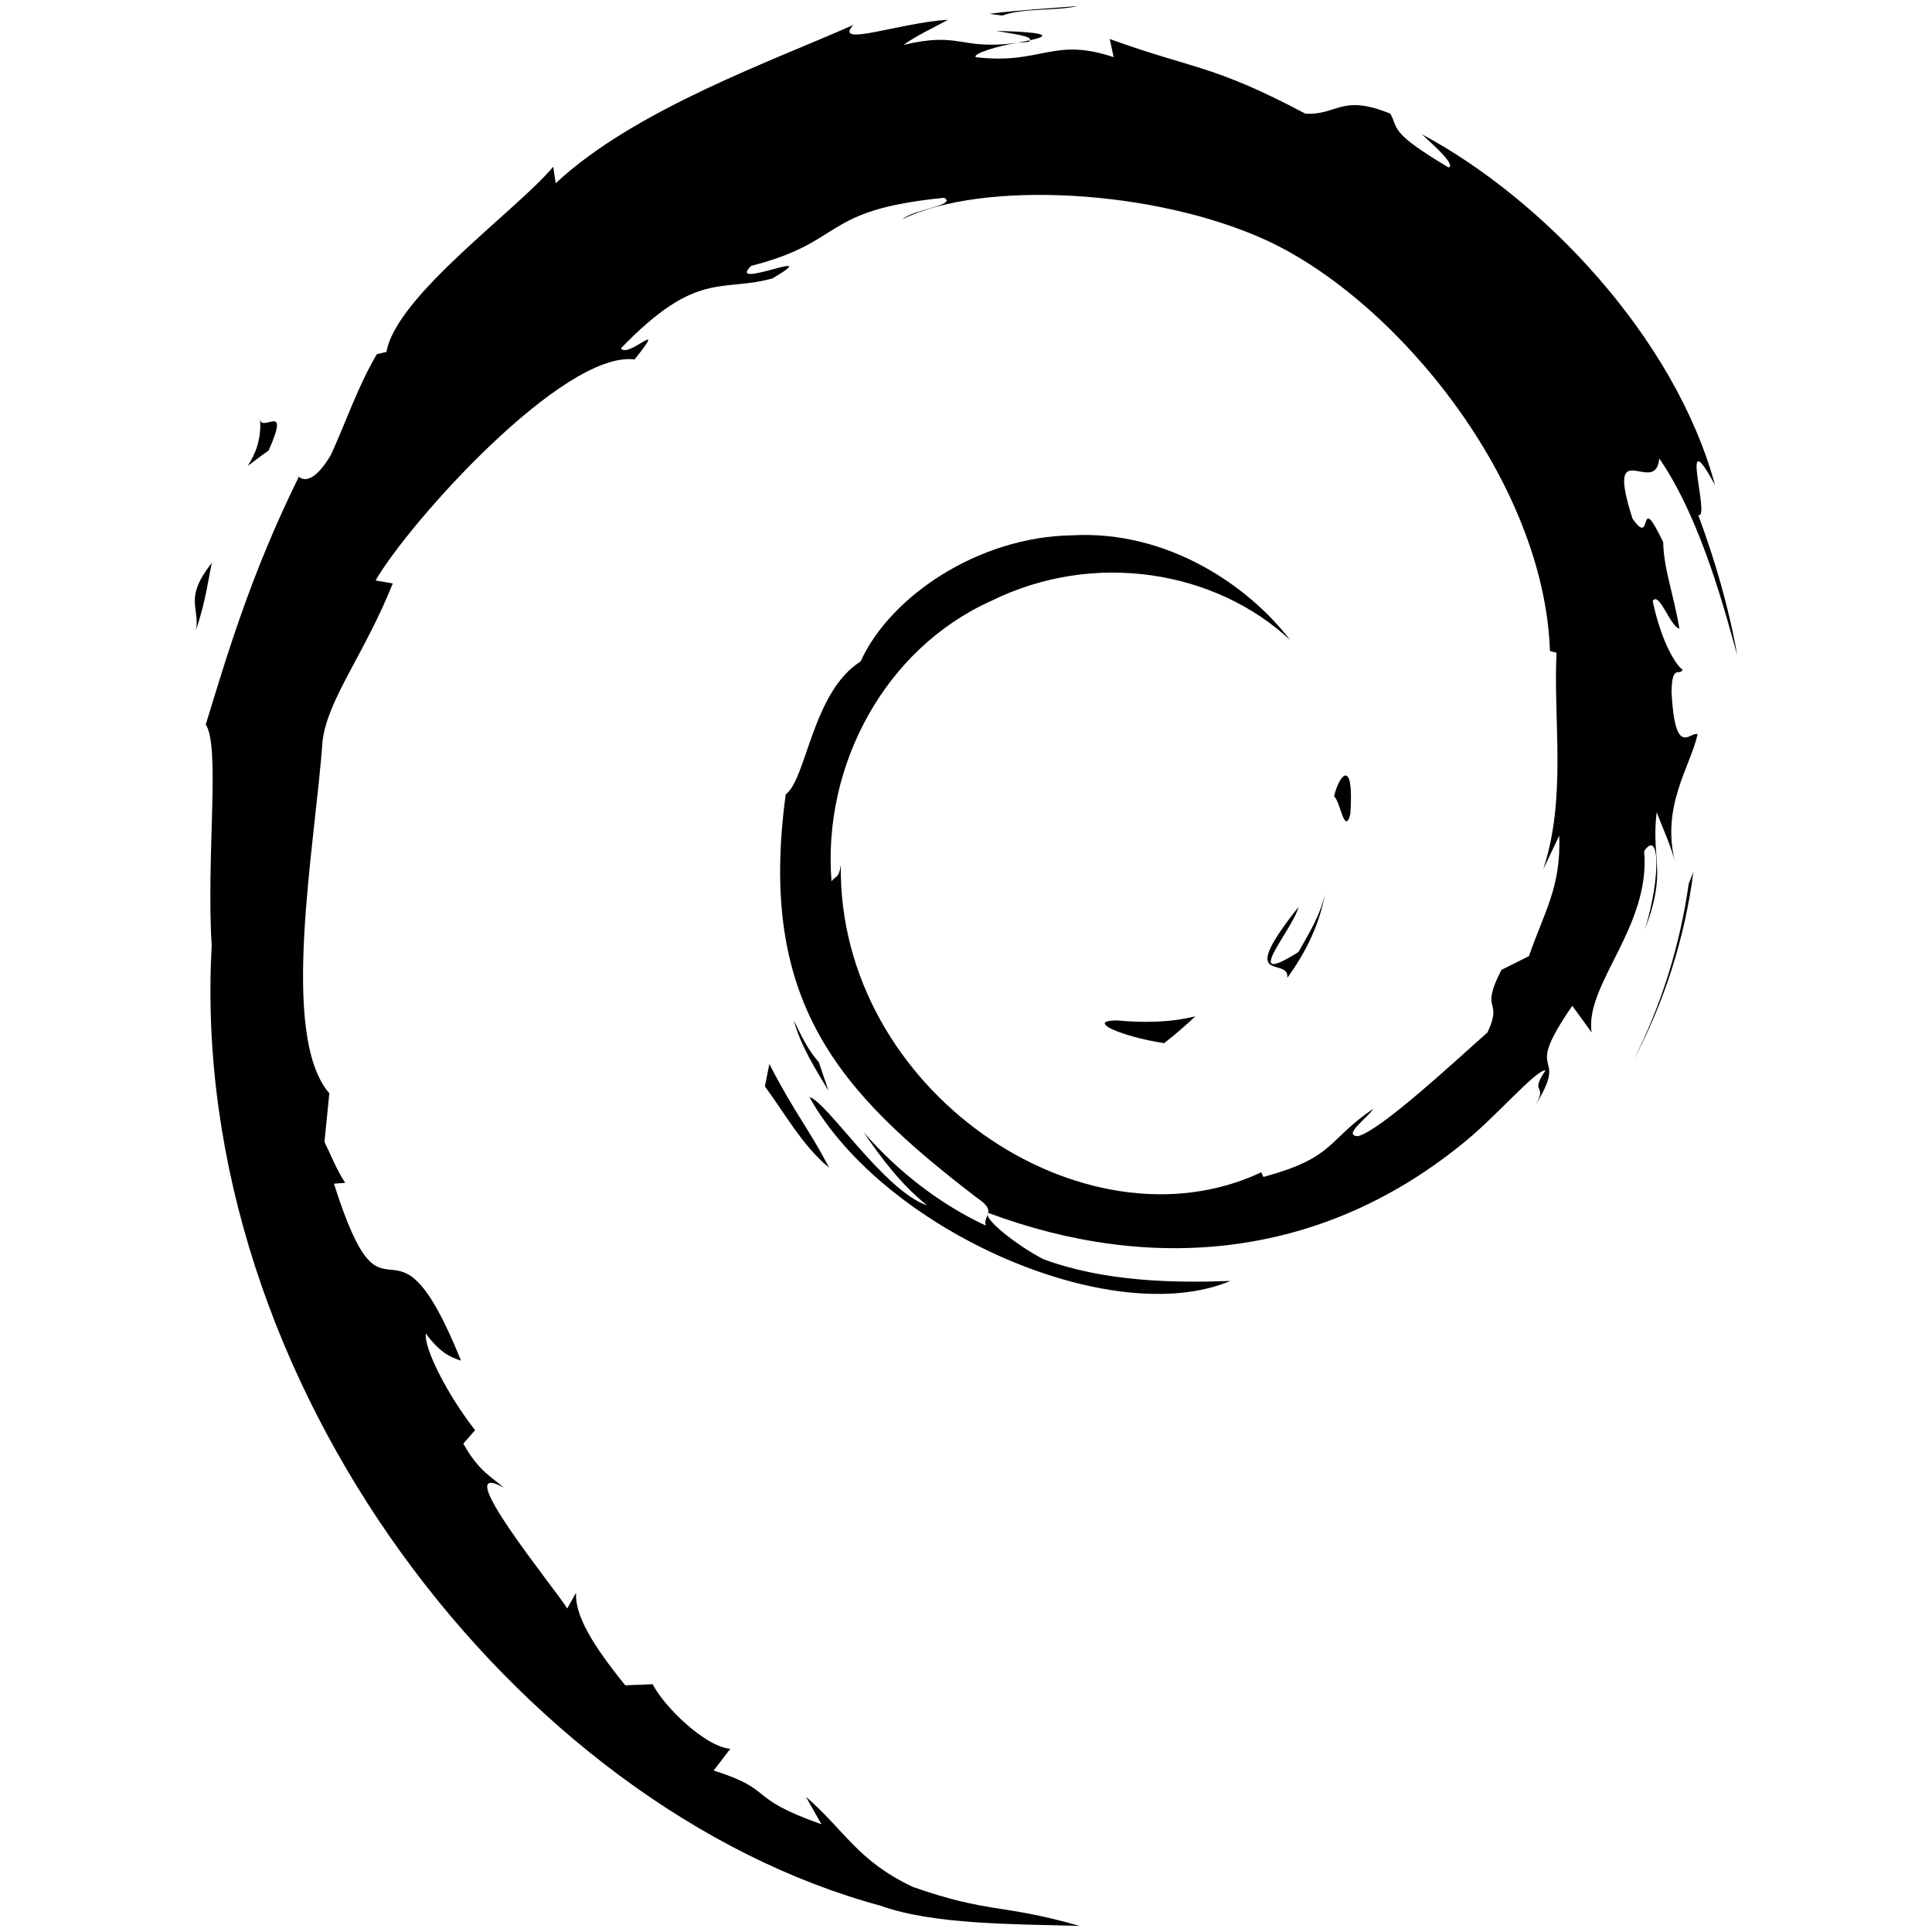
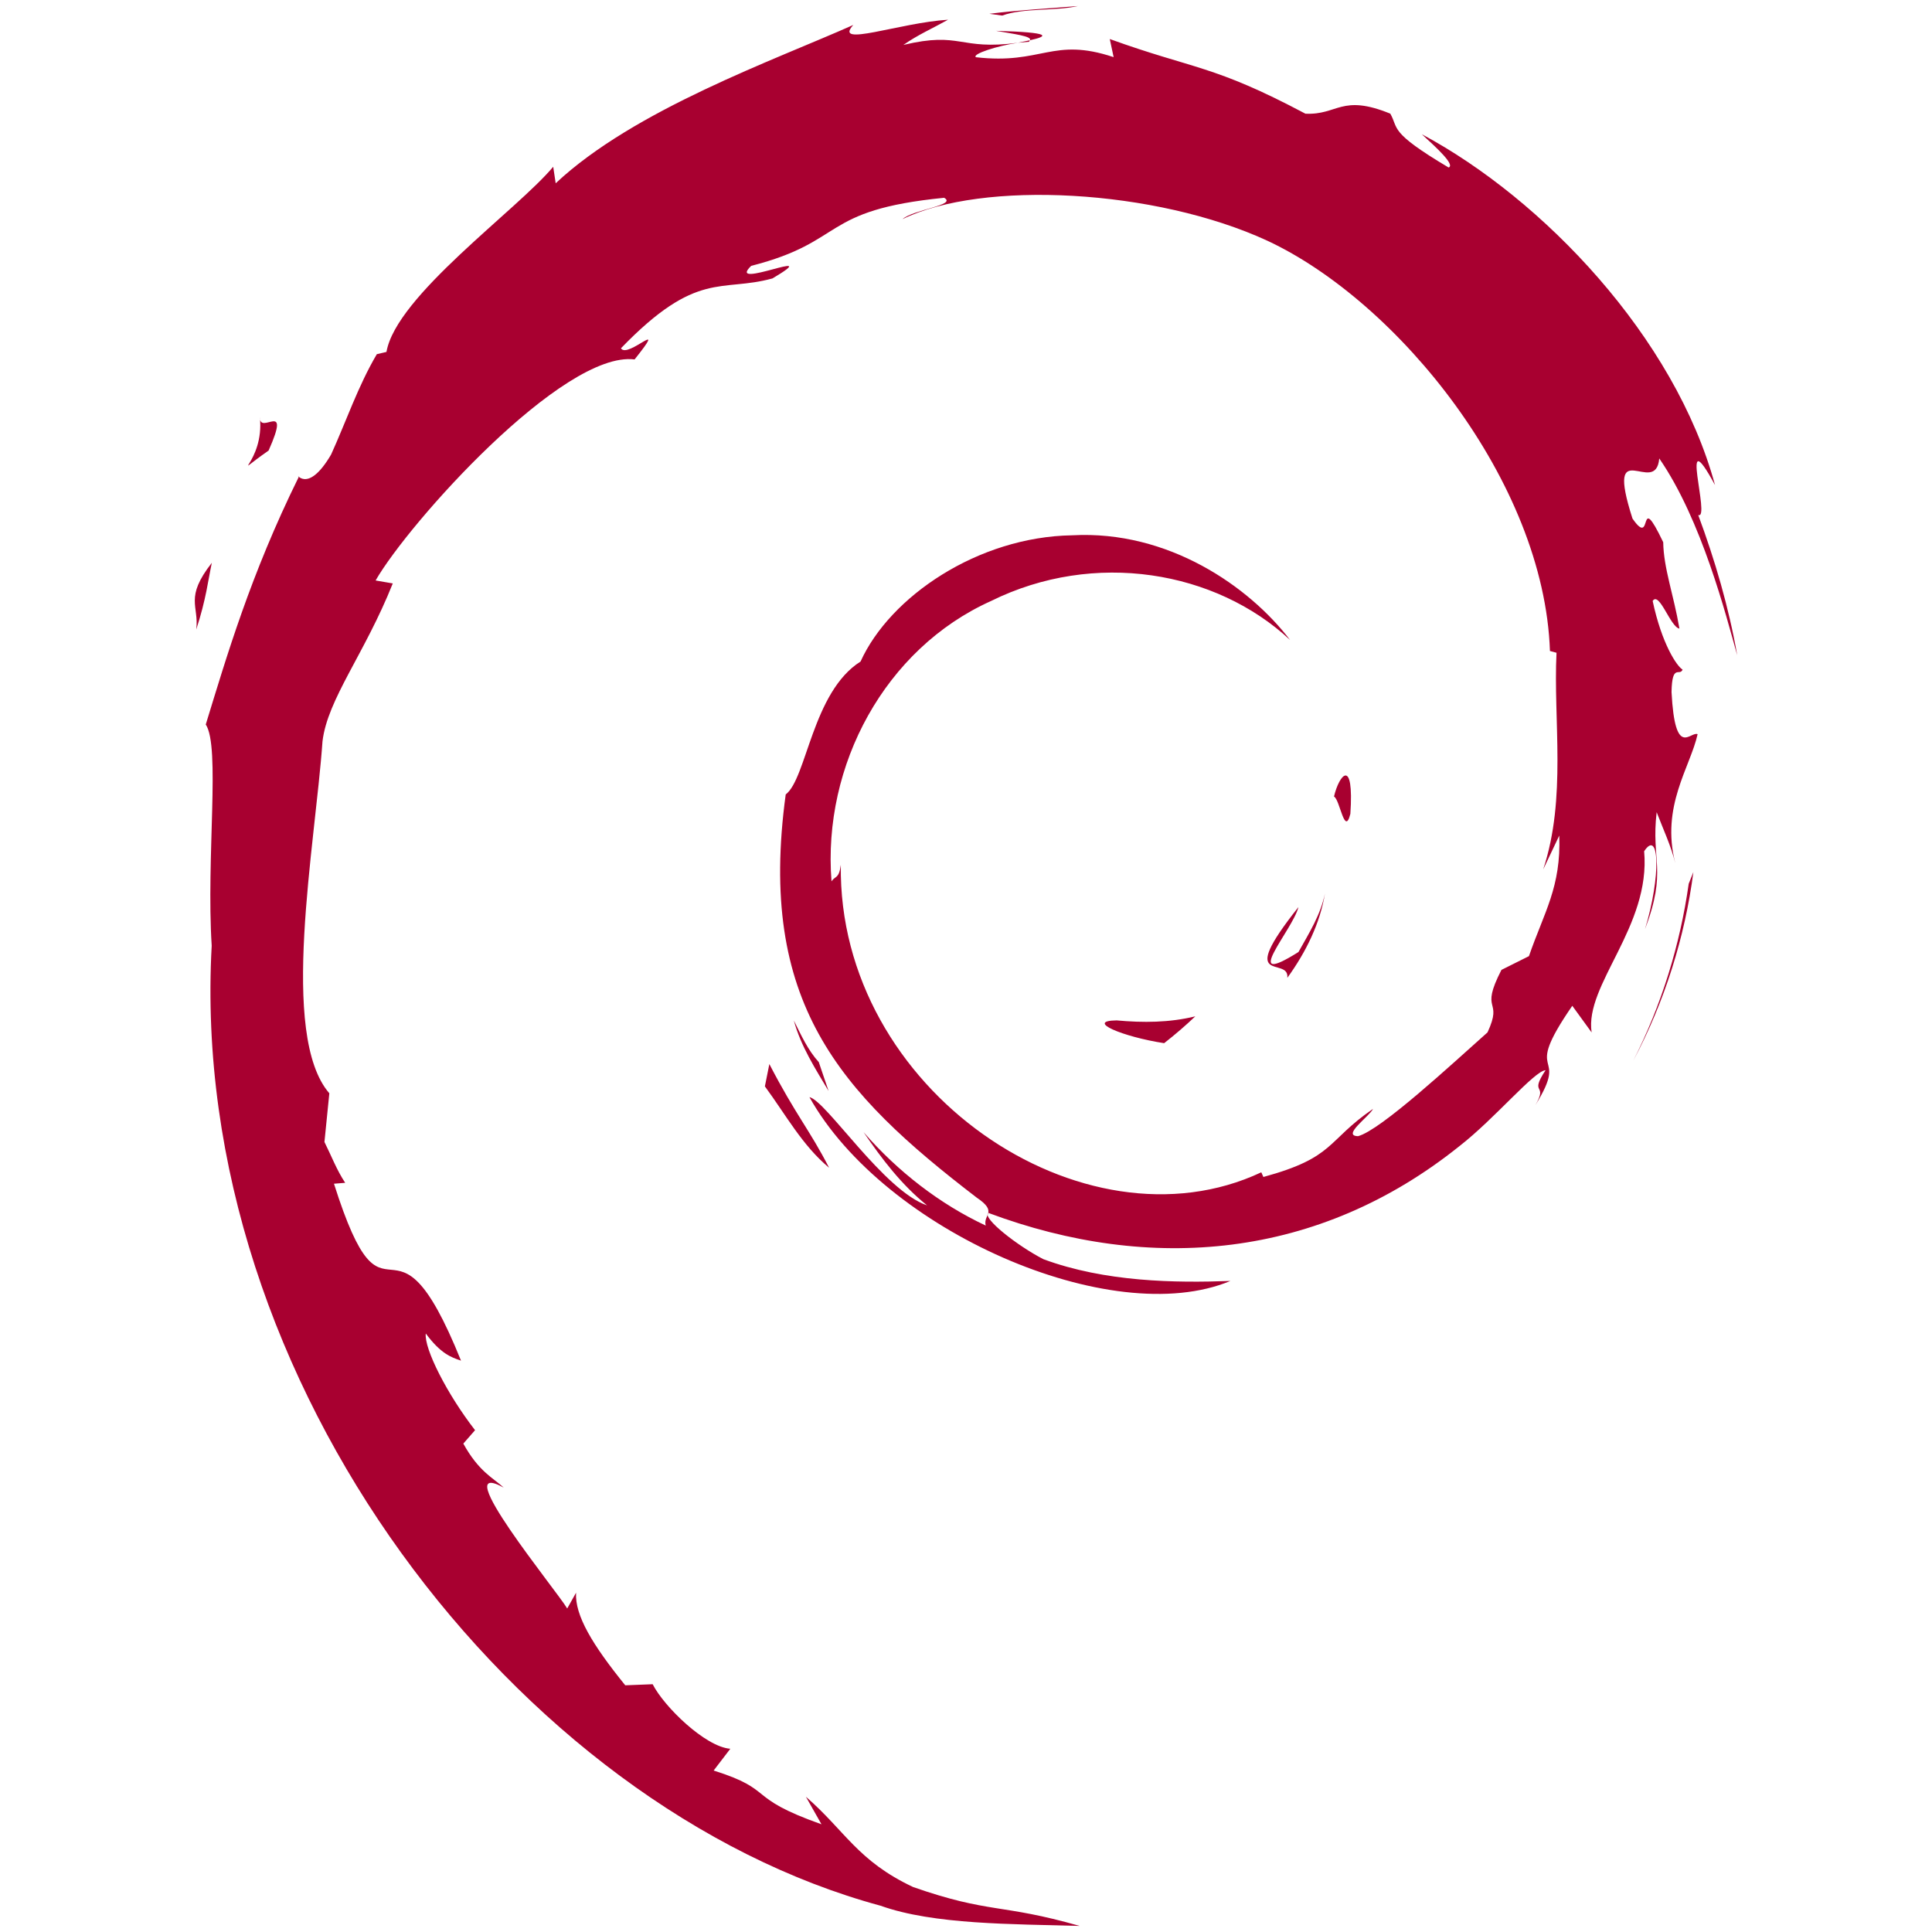
<svg xmlns="http://www.w3.org/2000/svg" width="512" height="512" id="svg3037" version="1.1">
  <defs id="defs5498" />
  <g id="layer1" transform="translate(-100.7592,-484.9551)">
-     <path id="path3296" d="m 152.769,651.771 c 2.641,-8.107 3.12,-12.977 4.129,-17.668 -7.3,9.331 -3.359,11.321 -4.129,17.668 m 16.857,-56.28 c 1.314,12.16 -9.149,16.88 2.318,8.862 6.146,-13.845 -2.402,-3.824 -2.318,-8.862 M 366.361,489.078 c 5.7,-2.088 14.014,-1.145 20.061,-2.519 -7.882,0.661 -15.726,1.056 -23.472,2.055 l 3.411,0.464 m 183.162,226.971 -1.239,3.106 c -2.271,16.129 -7.173,32.09 -14.689,46.887 8.304,-15.613 13.676,-32.691 15.928,-49.993 m -231.78,50.378 c -2.932,-3.242 -4.668,-7.145 -6.61,-11.034 1.858,6.836 5.663,12.709 9.205,18.682 l -2.594,-7.647 m -13.099,0.516 -1.182,5.911 c 5.541,7.525 9.937,15.679 17.012,21.562 -5.09,-9.937 -8.872,-14.042 -15.829,-27.474 m 209.336,-60.558 c 0.502,13.634 -3.988,20.249 -8.037,31.959 l -7.286,3.641 c -5.963,11.579 0.577,7.352 -3.692,16.561 -9.308,8.276 -28.248,25.897 -34.309,27.506 -4.424,-0.099 2.998,-5.222 3.969,-7.23 -12.461,8.557 -9.998,12.845 -29.055,18.044 l -0.558,-1.239 c -47,22.111 -112.287,-21.708 -111.428,-81.497 -0.502,3.795 -1.426,2.848 -2.468,4.382 -2.426,-30.762 14.206,-61.661 42.257,-74.276 27.436,-13.582 59.601,-8.008 79.254,10.307 -10.795,-14.14 -32.282,-29.13 -57.748,-27.727 -24.945,0.394 -48.281,16.247 -56.068,33.455 -12.78,8.046 -14.262,31.016 -19.831,35.219 -7.492,55.064 14.093,78.855 50.608,106.84 5.747,3.875 1.619,4.462 2.397,7.413 -12.132,-5.681 -23.242,-14.258 -32.376,-24.757 4.846,7.094 10.077,13.99 16.838,19.409 -11.438,-3.875 -26.718,-27.718 -31.18,-28.689 19.718,35.304 80,61.914 111.565,48.712 -14.605,0.54 -33.16,0.3 -49.571,-5.766 -6.892,-3.547 -16.266,-10.894 -14.591,-12.268 43.078,16.092 87.577,12.189 124.851,-17.692 9.482,-7.384 19.84,-19.948 22.834,-20.122 -4.509,6.779 0.769,3.261 -2.693,9.247 9.449,-15.238 -4.105,-6.202 9.768,-26.315 l 5.123,7.056 c -1.905,-12.648 15.707,-28.008 13.92,-48.013 4.039,-6.118 4.509,6.582 0.221,20.657 5.949,-15.613 1.567,-18.123 3.096,-31.006 1.651,4.33 3.819,8.933 4.931,13.502 -3.875,-15.088 3.978,-25.409 5.921,-34.178 -1.914,-0.849 -5.982,6.671 -6.911,-11.152 0.136,-7.741 2.153,-4.058 2.932,-5.963 -1.52,-0.873 -5.508,-6.807 -7.933,-18.189 1.759,-2.674 4.701,6.934 7.094,7.328 -1.539,-9.05 -4.19,-15.951 -4.297,-22.895 -6.99,-14.609 -2.472,1.947 -8.144,-6.273 -7.441,-23.209 6.174,-5.386 7.094,-15.932 11.278,16.341 17.711,41.665 20.662,52.156 -2.252,-12.789 -5.893,-25.179 -10.335,-37.166 3.425,1.44 -5.517,-26.315 4.452,-7.933 -10.65,-39.184 -45.578,-75.796 -77.71,-92.977 3.931,3.598 8.895,8.116 7.112,8.825 -15.979,-9.514 -13.169,-10.256 -15.459,-14.276 -13.019,-5.297 -13.873,0.427 -22.496,0.01 -24.537,-13.014 -29.266,-11.63 -51.846,-19.784 l 1.027,4.799 c -16.256,-5.414 -18.94,2.055 -36.509,0.019 -1.07,-0.835 5.63,-3.021 11.142,-3.824 -15.717,2.074 -14.98,-3.096 -30.359,0.572 3.791,-2.66 7.797,-4.419 11.841,-6.681 -12.817,0.779 -30.598,7.46 -25.109,1.384 -20.905,9.327 -58.034,22.421 -78.869,41.956 l -0.657,-4.377 c -9.547,11.461 -41.633,34.229 -44.19,49.073 l -2.552,0.596 c -4.968,8.412 -8.182,17.945 -12.123,26.601 -6.498,11.072 -9.524,4.26 -8.6,5.996 -12.78,25.911 -19.127,47.685 -24.612,65.541 3.908,5.841 0.094,35.163 1.572,58.63 -6.418,115.9 81.342,228.431 177.269,254.412 14.061,5.029 34.971,4.837 52.756,5.353 -20.985,-6 -23.697,-3.181 -44.138,-10.307 -14.745,-6.943 -17.978,-14.872 -28.421,-23.936 l 4.133,7.305 c -20.483,-7.248 -11.912,-8.97 -28.576,-14.248 l 4.415,-5.766 c -6.639,-0.502 -17.584,-11.189 -20.577,-17.105 l -7.262,0.286 c -8.726,-10.767 -13.376,-18.527 -13.038,-24.537 l -2.346,4.18 c -2.66,-4.565 -32.104,-40.38 -16.829,-32.043 -2.838,-2.594 -6.61,-4.222 -10.701,-11.654 l 3.11,-3.556 c -7.352,-9.458 -13.53,-21.581 -13.061,-25.62 3.922,5.297 6.643,6.287 9.336,7.192 -18.564,-46.061 -19.606,-2.538 -33.666,-46.887 l 2.974,-0.239 c -2.28,-3.434 -3.664,-7.164 -5.498,-10.823 l 1.295,-12.902 c -13.366,-15.454 -3.739,-65.71 -1.811,-93.272 1.337,-11.208 11.156,-23.139 18.625,-41.848 l -4.551,-0.783 c 8.698,-15.172 49.665,-60.934 68.637,-58.578 9.191,-11.546 -1.825,-0.042 -3.622,-2.951 20.188,-20.891 26.535,-14.76 40.159,-18.517 14.694,-8.722 -12.611,3.401 -5.644,-3.326 25.4,-6.488 18.001,-14.75 51.138,-18.044 3.495,1.989 -8.112,3.073 -11.025,5.653 21.163,-10.354 66.972,-7.999 96.725,5.747 34.525,16.134 73.314,63.828 74.844,108.703 l 1.741,0.469 c -0.882,17.837 2.73,38.466 -3.528,57.415 l 4.26,-8.97 m -140.295,-210.762 -3.181,0.657 2.96,-0.263 0.221,-0.394 m -8.989,-2.501 c 4.499,0.807 9.721,1.426 8.989,2.501 4.921,-1.079 6.038,-2.074 -8.989,-2.501 m 93.92,207.506 c 1.018,-15.182 -2.989,-10.382 -4.335,-4.588 1.572,0.816 2.815,10.701 4.335,4.588 m -16.702,43.462 c 5.02,-6.929 8.679,-14.516 9.97,-22.36 -1.126,5.592 -4.161,10.42 -7.019,15.515 -15.759,9.923 -1.483,-5.893 -0.01,-11.902 -16.946,21.328 -2.327,12.789 -2.942,18.747 m -45.25,11.278 c -8.431,0.117 1.595,4.344 12.601,6.038 3.04,-2.374 5.799,-4.776 8.257,-7.112 -6.854,1.68 -13.831,1.717 -20.859,1.074" />
+     <path fill="#A80030" id="path3296" d="m 152.769,651.771 c 2.641,-8.107 3.12,-12.977 4.129,-17.668 -7.3,9.331 -3.359,11.321 -4.129,17.668 m 16.857,-56.28 c 1.314,12.16 -9.149,16.88 2.318,8.862 6.146,-13.845 -2.402,-3.824 -2.318,-8.862 M 366.361,489.078 c 5.7,-2.088 14.014,-1.145 20.061,-2.519 -7.882,0.661 -15.726,1.056 -23.472,2.055 l 3.411,0.464 m 183.162,226.971 -1.239,3.106 c -2.271,16.129 -7.173,32.09 -14.689,46.887 8.304,-15.613 13.676,-32.691 15.928,-49.993 m -231.78,50.378 c -2.932,-3.242 -4.668,-7.145 -6.61,-11.034 1.858,6.836 5.663,12.709 9.205,18.682 l -2.594,-7.647 m -13.099,0.516 -1.182,5.911 c 5.541,7.525 9.937,15.679 17.012,21.562 -5.09,-9.937 -8.872,-14.042 -15.829,-27.474 m 209.336,-60.558 c 0.502,13.634 -3.988,20.249 -8.037,31.959 l -7.286,3.641 c -5.963,11.579 0.577,7.352 -3.692,16.561 -9.308,8.276 -28.248,25.897 -34.309,27.506 -4.424,-0.099 2.998,-5.222 3.969,-7.23 -12.461,8.557 -9.998,12.845 -29.055,18.044 l -0.558,-1.239 c -47,22.111 -112.287,-21.708 -111.428,-81.497 -0.502,3.795 -1.426,2.848 -2.468,4.382 -2.426,-30.762 14.206,-61.661 42.257,-74.276 27.436,-13.582 59.601,-8.008 79.254,10.307 -10.795,-14.14 -32.282,-29.13 -57.748,-27.727 -24.945,0.394 -48.281,16.247 -56.068,33.455 -12.78,8.046 -14.262,31.016 -19.831,35.219 -7.492,55.064 14.093,78.855 50.608,106.84 5.747,3.875 1.619,4.462 2.397,7.413 -12.132,-5.681 -23.242,-14.258 -32.376,-24.757 4.846,7.094 10.077,13.99 16.838,19.409 -11.438,-3.875 -26.718,-27.718 -31.18,-28.689 19.718,35.304 80,61.914 111.565,48.712 -14.605,0.54 -33.16,0.3 -49.571,-5.766 -6.892,-3.547 -16.266,-10.894 -14.591,-12.268 43.078,16.092 87.577,12.189 124.851,-17.692 9.482,-7.384 19.84,-19.948 22.834,-20.122 -4.509,6.779 0.769,3.261 -2.693,9.247 9.449,-15.238 -4.105,-6.202 9.768,-26.315 l 5.123,7.056 c -1.905,-12.648 15.707,-28.008 13.92,-48.013 4.039,-6.118 4.509,6.582 0.221,20.657 5.949,-15.613 1.567,-18.123 3.096,-31.006 1.651,4.33 3.819,8.933 4.931,13.502 -3.875,-15.088 3.978,-25.409 5.921,-34.178 -1.914,-0.849 -5.982,6.671 -6.911,-11.152 0.136,-7.741 2.153,-4.058 2.932,-5.963 -1.52,-0.873 -5.508,-6.807 -7.933,-18.189 1.759,-2.674 4.701,6.934 7.094,7.328 -1.539,-9.05 -4.19,-15.951 -4.297,-22.895 -6.99,-14.609 -2.472,1.947 -8.144,-6.273 -7.441,-23.209 6.174,-5.386 7.094,-15.932 11.278,16.341 17.711,41.665 20.662,52.156 -2.252,-12.789 -5.893,-25.179 -10.335,-37.166 3.425,1.44 -5.517,-26.315 4.452,-7.933 -10.65,-39.184 -45.578,-75.796 -77.71,-92.977 3.931,3.598 8.895,8.116 7.112,8.825 -15.979,-9.514 -13.169,-10.256 -15.459,-14.276 -13.019,-5.297 -13.873,0.427 -22.496,0.01 -24.537,-13.014 -29.266,-11.63 -51.846,-19.784 l 1.027,4.799 c -16.256,-5.414 -18.94,2.055 -36.509,0.019 -1.07,-0.835 5.63,-3.021 11.142,-3.824 -15.717,2.074 -14.98,-3.096 -30.359,0.572 3.791,-2.66 7.797,-4.419 11.841,-6.681 -12.817,0.779 -30.598,7.46 -25.109,1.384 -20.905,9.327 -58.034,22.421 -78.869,41.956 l -0.657,-4.377 c -9.547,11.461 -41.633,34.229 -44.19,49.073 l -2.552,0.596 c -4.968,8.412 -8.182,17.945 -12.123,26.601 -6.498,11.072 -9.524,4.26 -8.6,5.996 -12.78,25.911 -19.127,47.685 -24.612,65.541 3.908,5.841 0.094,35.163 1.572,58.63 -6.418,115.9 81.342,228.431 177.269,254.412 14.061,5.029 34.971,4.837 52.756,5.353 -20.985,-6 -23.697,-3.181 -44.138,-10.307 -14.745,-6.943 -17.978,-14.872 -28.421,-23.936 l 4.133,7.305 c -20.483,-7.248 -11.912,-8.97 -28.576,-14.248 l 4.415,-5.766 c -6.639,-0.502 -17.584,-11.189 -20.577,-17.105 l -7.262,0.286 c -8.726,-10.767 -13.376,-18.527 -13.038,-24.537 l -2.346,4.18 c -2.66,-4.565 -32.104,-40.38 -16.829,-32.043 -2.838,-2.594 -6.61,-4.222 -10.701,-11.654 l 3.11,-3.556 c -7.352,-9.458 -13.53,-21.581 -13.061,-25.62 3.922,5.297 6.643,6.287 9.336,7.192 -18.564,-46.061 -19.606,-2.538 -33.666,-46.887 l 2.974,-0.239 c -2.28,-3.434 -3.664,-7.164 -5.498,-10.823 l 1.295,-12.902 c -13.366,-15.454 -3.739,-65.71 -1.811,-93.272 1.337,-11.208 11.156,-23.139 18.625,-41.848 l -4.551,-0.783 c 8.698,-15.172 49.665,-60.934 68.637,-58.578 9.191,-11.546 -1.825,-0.042 -3.622,-2.951 20.188,-20.891 26.535,-14.76 40.159,-18.517 14.694,-8.722 -12.611,3.401 -5.644,-3.326 25.4,-6.488 18.001,-14.75 51.138,-18.044 3.495,1.989 -8.112,3.073 -11.025,5.653 21.163,-10.354 66.972,-7.999 96.725,5.747 34.525,16.134 73.314,63.828 74.844,108.703 l 1.741,0.469 c -0.882,17.837 2.73,38.466 -3.528,57.415 l 4.26,-8.97 m -140.295,-210.762 -3.181,0.657 2.96,-0.263 0.221,-0.394 m -8.989,-2.501 c 4.499,0.807 9.721,1.426 8.989,2.501 4.921,-1.079 6.038,-2.074 -8.989,-2.501 m 93.92,207.506 c 1.018,-15.182 -2.989,-10.382 -4.335,-4.588 1.572,0.816 2.815,10.701 4.335,4.588 m -16.702,43.462 c 5.02,-6.929 8.679,-14.516 9.97,-22.36 -1.126,5.592 -4.161,10.42 -7.019,15.515 -15.759,9.923 -1.483,-5.893 -0.01,-11.902 -16.946,21.328 -2.327,12.789 -2.942,18.747 m -45.25,11.278 c -8.431,0.117 1.595,4.344 12.601,6.038 3.04,-2.374 5.799,-4.776 8.257,-7.112 -6.854,1.68 -13.831,1.717 -20.859,1.074" />
  </g>
</svg>
